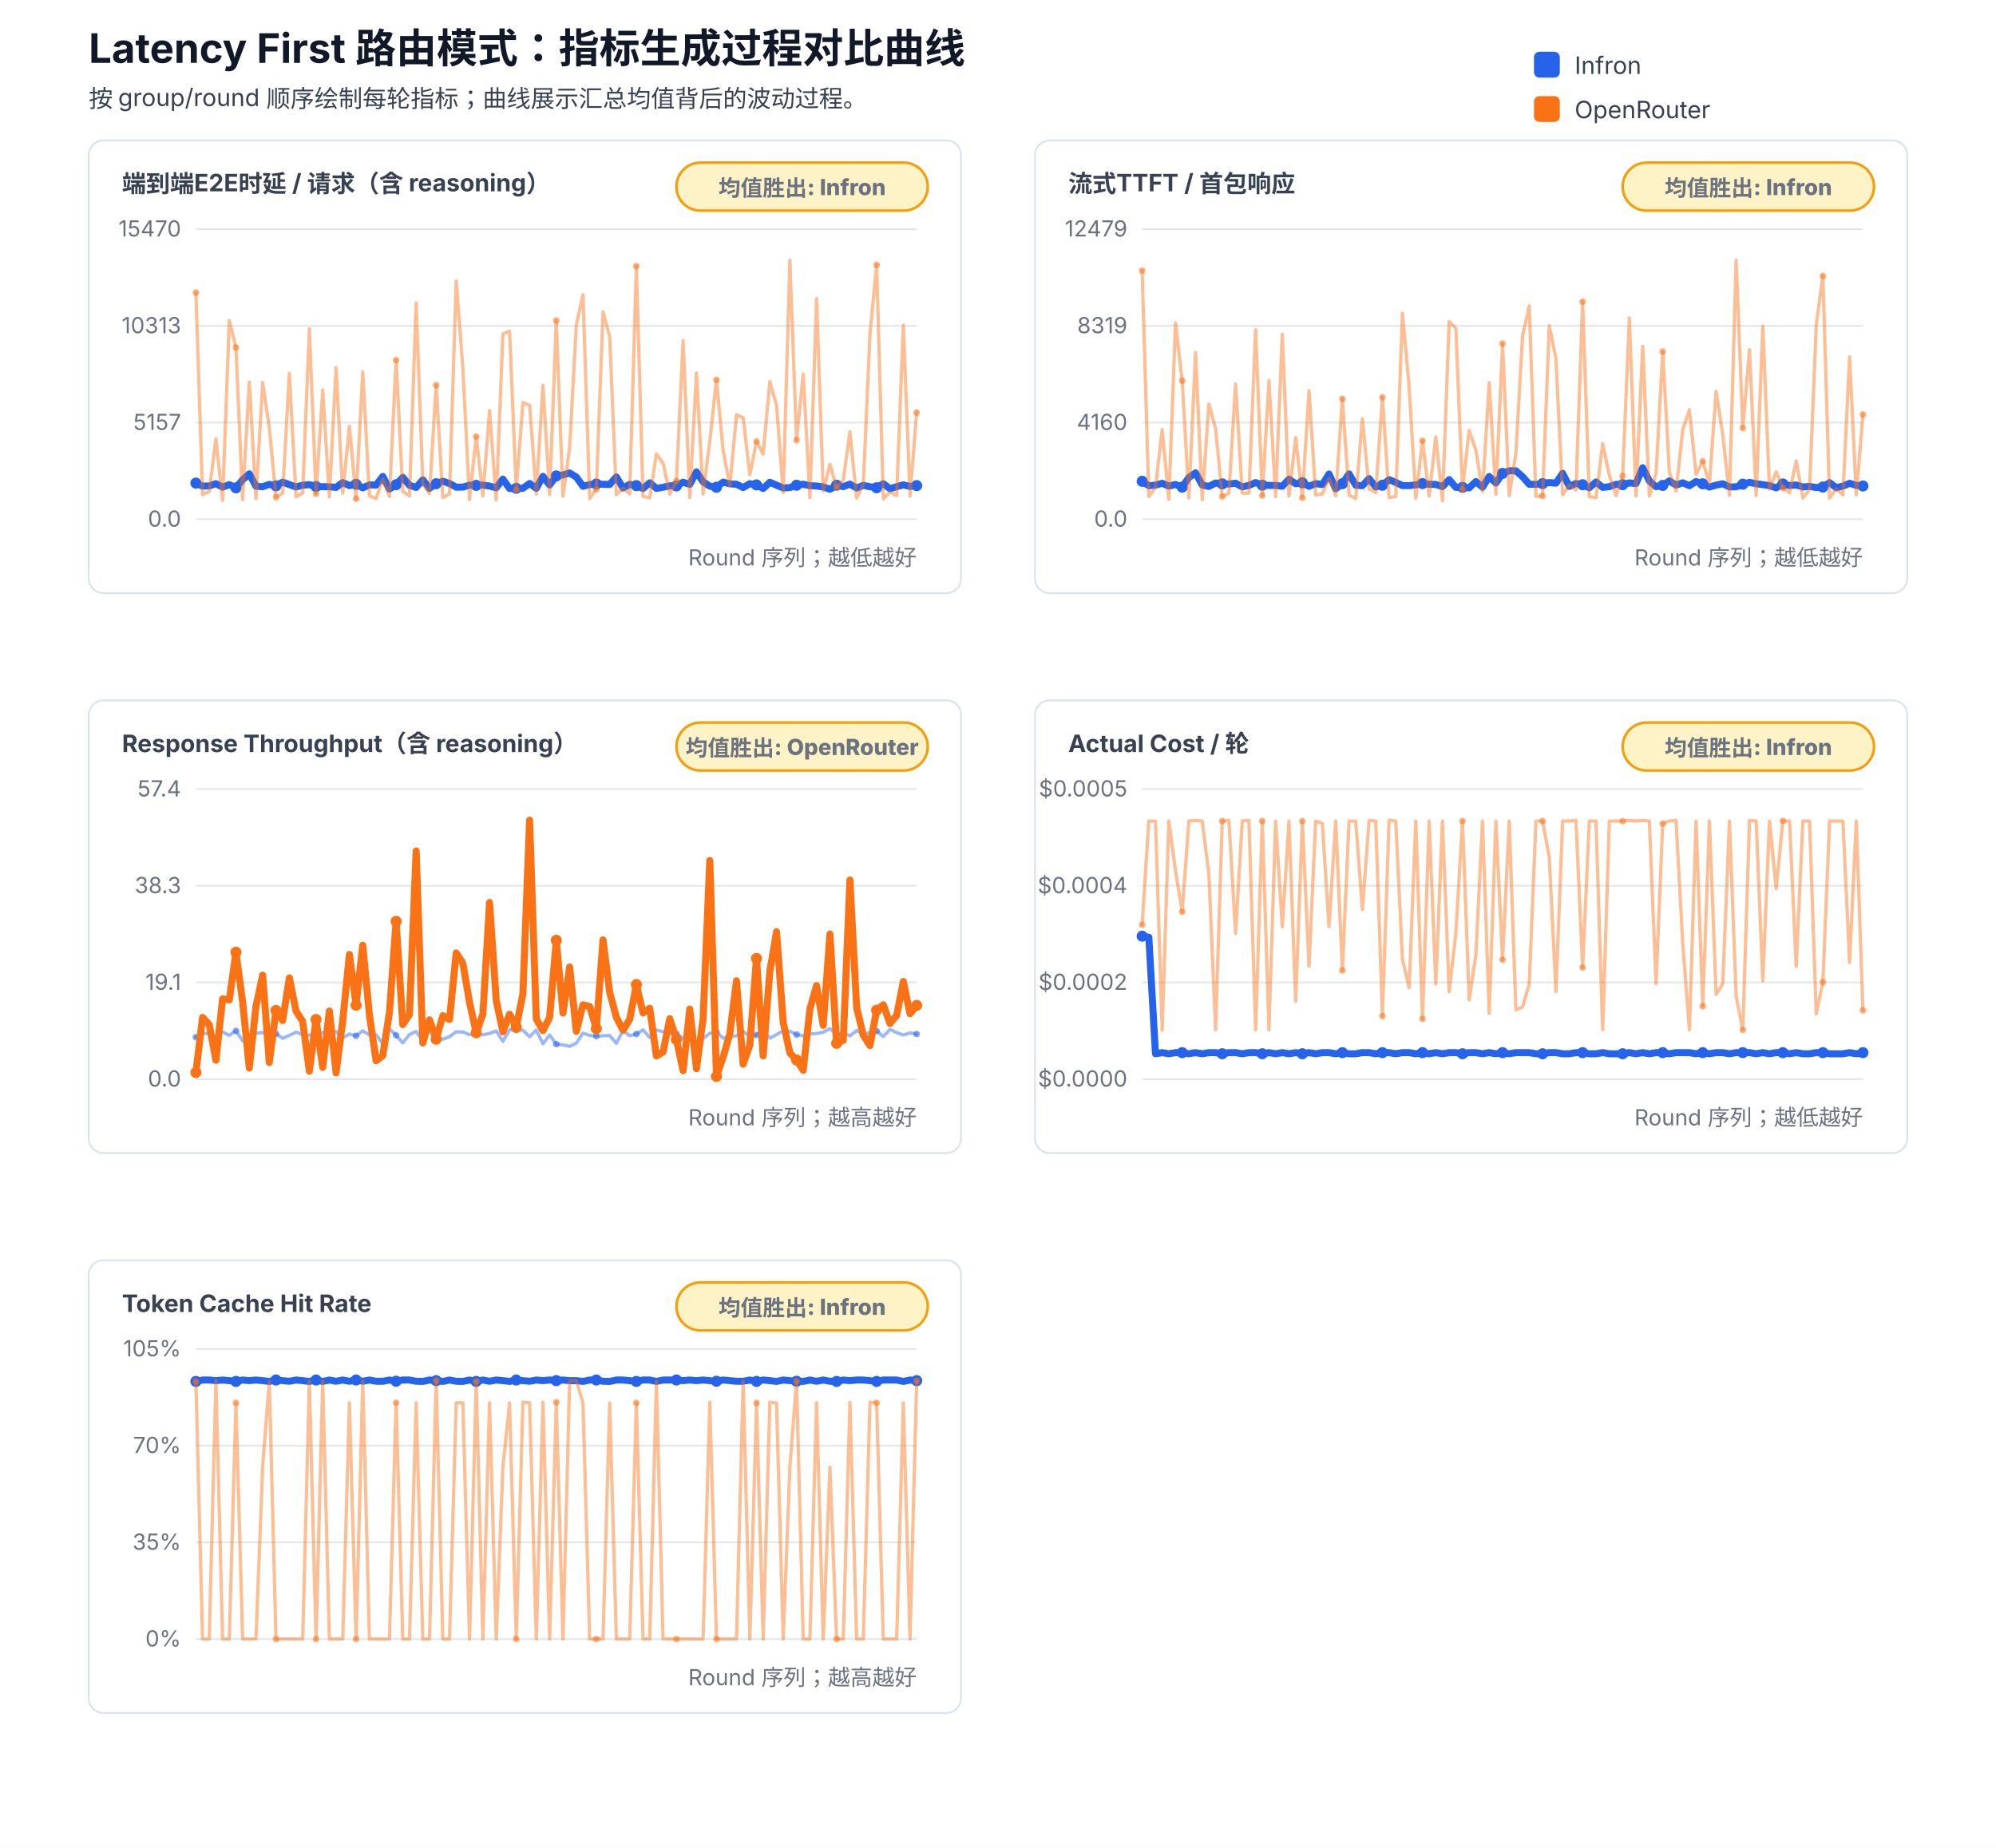
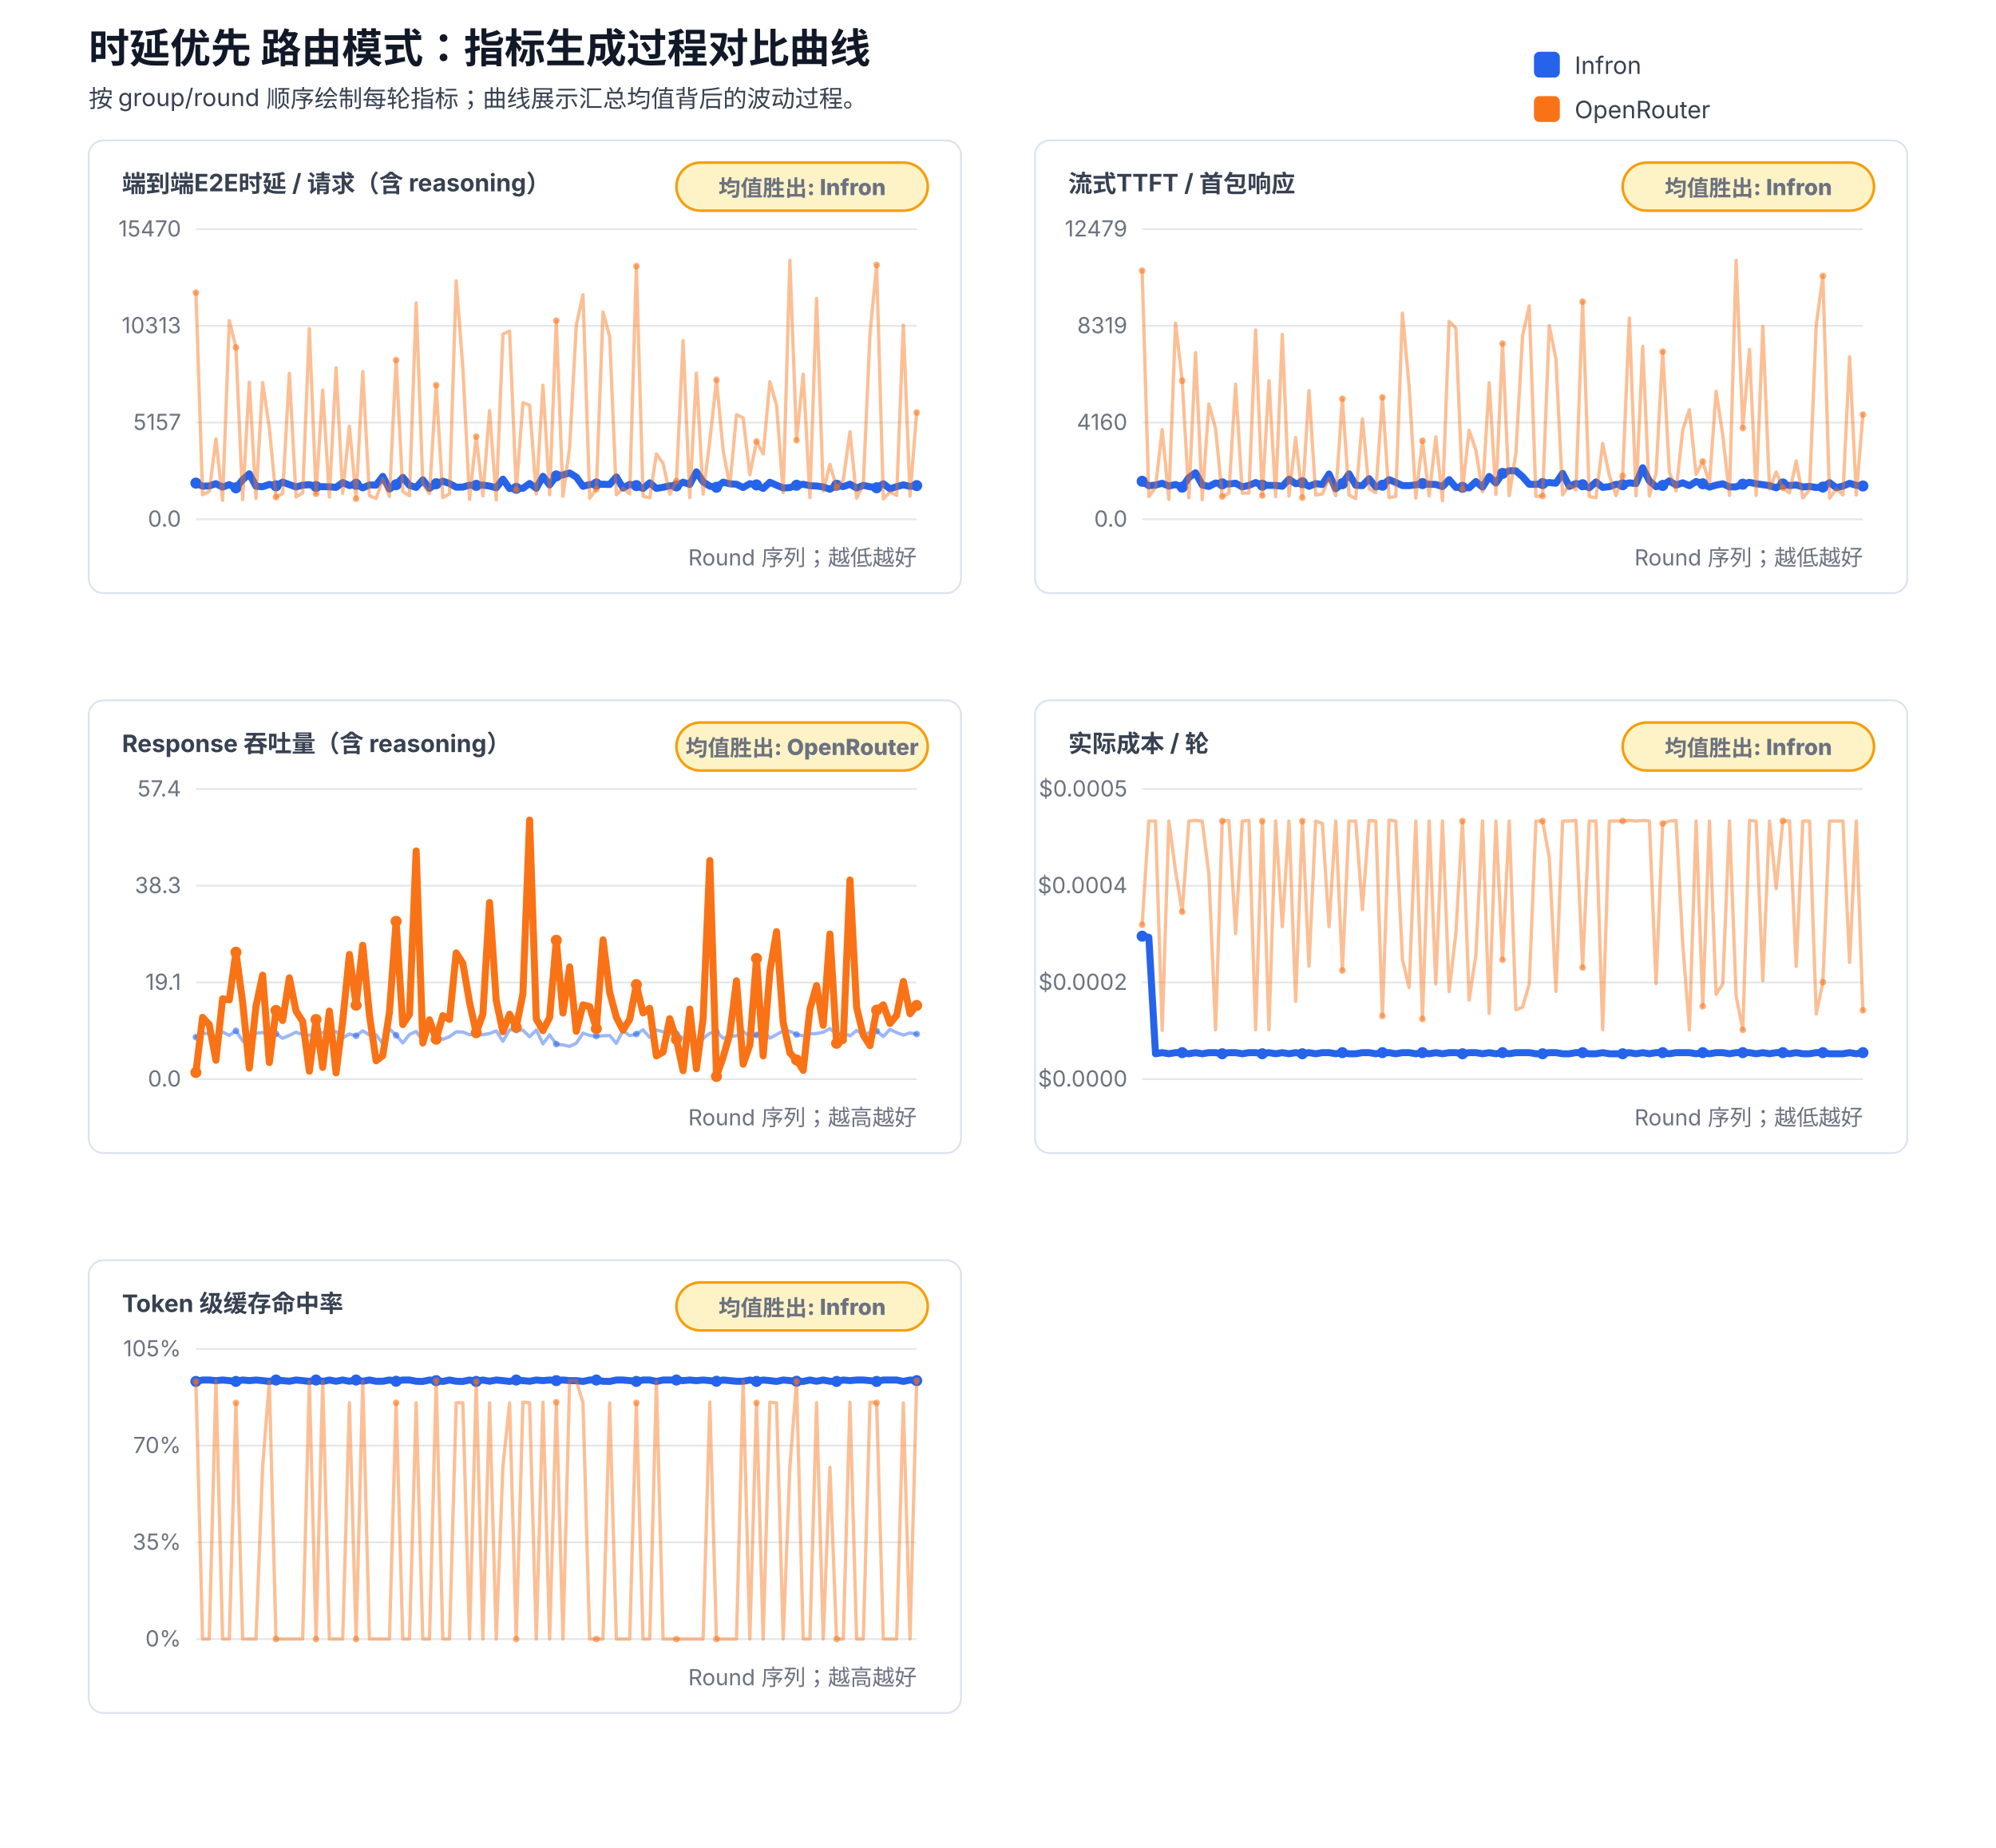
<svg xmlns="http://www.w3.org/2000/svg" width="1080" height="1000" viewBox="0 0 1080 1000">
  <style>text{font-family:-apple-system,BlinkMacSystemFont,'Segoe UI',sans-serif;fill:#111827}.title{font-size:22px;font-weight:700}.label{font-size:13px;fill:#374151}.tick{font-size:12px;fill:#6b7280}.value{font-size:12px;fill:#111827}</style>
  <rect width="100%" height="100%" fill="#ffffff" />
-   <text x="48" y="34" class="title">Latency First 路由模式：指标生成过程对比曲线</text>
+   <text x="48" y="34" class="title">时延优先 路由模式：指标生成过程对比曲线</text>
  <text x="48" y="58" class="label">按 group/round 顺序绘制每轮指标；曲线展示汇总均值背后的波动过程。</text>
  <rect x="48" y="76" width="472" height="245" rx="8" fill="#ffffff" stroke="#dbe3ef" />
  <text x="66" y="104" class="label" font-weight="700">端到端E2E时延 / 请求（含 reasoning）</text>
  <rect x="366" y="88" width="136" height="26" rx="13" fill="#fef3c7" stroke="#f59e0b" stroke-width="1.4" />
  <text x="434" y="106" class="tick" font-weight="800" text-anchor="middle" fill="#92400e">均值胜出: Infron</text>
  <line x1="106" y1="281.00" x2="496" y2="281.00" stroke="#e5e7eb" />
  <text x="98" y="285.00" class="tick" text-anchor="end">0.0</text>
  <line x1="106" y1="228.67" x2="496" y2="228.67" stroke="#e5e7eb" />
  <text x="98" y="232.67" class="tick" text-anchor="end">5157</text>
  <line x1="106" y1="176.33" x2="496" y2="176.33" stroke="#e5e7eb" />
  <text x="98" y="180.33" class="tick" text-anchor="end">10313</text>
  <line x1="106" y1="124.00" x2="496" y2="124.00" stroke="#e5e7eb" />
  <text x="98" y="128.00" class="tick" text-anchor="end">15470</text>
  <polyline points="106.00,261.44 109.61,263.10 113.22,262.97 116.83,261.75 120.44,263.60 124.06,262.27 127.67,264.00 131.28,259.64 134.89,256.41 138.50,263.14 142.11,263.40 145.72,262.13 149.33,262.92 152.94,260.92 156.56,262.24 160.17,263.52 163.78,262.57 167.39,262.29 171.00,263.30 174.61,263.37 178.22,263.43 181.83,263.75 185.44,261.14 189.06,262.79 192.67,262.07 196.28,264.02 199.89,262.41 203.50,262.53 207.11,257.82 210.72,264.67 214.33,262.30 217.94,258.33 221.56,262.63 225.17,263.78 228.78,259.68 232.39,264.28 236.00,261.78 239.61,260.41 243.22,261.68 246.83,263.65 250.44,263.60 254.06,262.53 257.67,262.66 261.28,262.52 264.89,263.03 268.50,263.98 272.11,259.30 275.72,264.37 279.33,264.27 282.94,264.25 286.56,261.64 290.17,264.27 293.78,257.77 297.39,262.44 301.00,257.55 304.61,257.02 308.22,255.96 311.83,258.17 315.44,263.17 319.06,262.23 322.67,261.93 326.28,262.08 329.89,262.18 333.50,258.09 337.11,264.08 340.72,262.11 344.33,262.80 347.94,264.35 351.56,261.28 355.17,264.30 358.78,263.69 362.39,262.92 366.00,262.96 369.61,260.95 373.22,262.14 376.83,255.36 380.44,260.76 384.06,263.10 387.67,263.68 391.28,260.93 394.89,261.84 398.50,262.05 402.11,263.84 405.72,261.74 409.33,262.42 412.94,264.35 416.56,260.98 420.17,262.58 423.78,264.05 427.39,263.86 431.00,262.59 434.61,262.07 438.22,262.84 441.83,263.01 445.44,263.51 449.06,264.77 452.67,262.59 456.28,263.35 459.89,262.02 463.50,264.10 467.11,262.66 470.72,263.41 474.33,263.96 477.94,261.77 481.56,264.52 485.17,263.37 488.78,262.39 492.39,263.23 496.00,262.80" fill="none" stroke="#2563eb" stroke-width="3.8" stroke-opacity="1" stroke-linejoin="round" stroke-linecap="round" />
  <circle cx="106.00" cy="261.44" r="3.0" fill="#2563eb" fill-opacity="1" />
  <circle cx="127.67" cy="264.00" r="3.0" fill="#2563eb" fill-opacity="1" />
  <circle cx="149.33" cy="262.92" r="3.0" fill="#2563eb" fill-opacity="1" />
  <circle cx="171.00" cy="263.30" r="3.0" fill="#2563eb" fill-opacity="1" />
  <circle cx="192.67" cy="262.07" r="3.0" fill="#2563eb" fill-opacity="1" />
  <circle cx="214.33" cy="262.30" r="3.0" fill="#2563eb" fill-opacity="1" />
  <circle cx="236.00" cy="261.78" r="3.0" fill="#2563eb" fill-opacity="1" />
  <circle cx="257.67" cy="262.66" r="3.0" fill="#2563eb" fill-opacity="1" />
  <circle cx="279.33" cy="264.27" r="3.0" fill="#2563eb" fill-opacity="1" />
  <circle cx="301.00" cy="257.55" r="3.0" fill="#2563eb" fill-opacity="1" />
  <circle cx="322.67" cy="261.93" r="3.0" fill="#2563eb" fill-opacity="1" />
  <circle cx="344.33" cy="262.80" r="3.0" fill="#2563eb" fill-opacity="1" />
  <circle cx="366.00" cy="262.96" r="3.0" fill="#2563eb" fill-opacity="1" />
  <circle cx="387.67" cy="263.68" r="3.0" fill="#2563eb" fill-opacity="1" />
  <circle cx="409.33" cy="262.42" r="3.0" fill="#2563eb" fill-opacity="1" />
  <circle cx="431.00" cy="262.59" r="3.0" fill="#2563eb" fill-opacity="1" />
  <circle cx="452.67" cy="262.59" r="3.0" fill="#2563eb" fill-opacity="1" />
  <circle cx="474.33" cy="263.96" r="3.0" fill="#2563eb" fill-opacity="1" />
  <circle cx="496.00" cy="262.80" r="3.0" fill="#2563eb" fill-opacity="1" />
  <polyline points="106.00,158.32 109.61,267.71 113.22,265.96 116.83,237.51 120.44,270.78 124.06,173.51 127.67,188.07 131.28,270.37 134.89,206.78 138.50,269.74 142.11,207.01 145.72,231.58 149.33,269.05 152.94,266.99 156.56,202.02 160.17,268.95 163.78,266.78 167.39,177.88 171.00,267.23 174.61,211.10 178.22,268.95 181.83,199.01 185.44,266.93 189.06,230.62 192.67,269.90 196.28,201.13 199.89,268.24 203.50,269.83 207.11,259.20 210.72,268.70 214.33,194.86 217.94,265.96 221.56,268.33 225.17,163.90 228.78,261.83 232.39,267.17 236.00,208.44 239.61,269.28 243.22,267.26 246.83,152.00 250.44,199.09 254.06,270.32 257.67,236.25 261.28,268.34 264.89,222.20 268.50,270.55 272.11,180.82 275.72,179.14 279.33,265.19 282.94,217.91 286.56,219.31 290.17,267.37 293.78,208.49 297.39,267.69 301.00,173.51 304.61,268.58 308.22,242.17 311.83,175.88 315.44,159.47 319.06,269.70 322.67,264.74 326.28,168.87 329.89,182.03 333.50,267.73 337.11,264.24 340.72,267.27 344.33,144.02 347.94,268.60 351.56,269.42 355.17,245.61 358.78,250.72 362.39,267.42 366.00,260.31 369.61,184.32 373.22,269.29 376.83,201.92 380.44,267.40 384.06,238.66 387.67,205.58 391.28,243.72 394.89,262.91 398.50,224.42 402.11,226.12 405.72,256.91 409.33,238.93 412.94,245.68 416.56,206.55 420.17,219.27 423.78,266.55 427.39,140.82 431.00,238.23 434.61,202.43 438.22,269.29 441.83,161.54 445.44,265.74 449.06,251.31 452.67,263.82 456.28,259.84 459.89,233.61 463.50,269.57 467.11,262.33 470.72,180.78 474.33,143.37 477.94,269.96 481.56,266.25 485.17,268.13 488.78,175.99 492.39,268.45 496.00,223.23" fill="none" stroke="#f97316" stroke-width="1.8" stroke-opacity="0.45" stroke-linejoin="round" stroke-linecap="round" />
  <circle cx="106.00" cy="158.32" r="1.8" fill="#f97316" fill-opacity="0.55" />
  <circle cx="127.67" cy="188.07" r="1.8" fill="#f97316" fill-opacity="0.55" />
  <circle cx="149.33" cy="269.05" r="1.8" fill="#f97316" fill-opacity="0.55" />
  <circle cx="171.00" cy="267.23" r="1.8" fill="#f97316" fill-opacity="0.55" />
  <circle cx="192.67" cy="269.90" r="1.8" fill="#f97316" fill-opacity="0.55" />
  <circle cx="214.33" cy="194.86" r="1.8" fill="#f97316" fill-opacity="0.55" />
  <circle cx="236.00" cy="208.44" r="1.8" fill="#f97316" fill-opacity="0.55" />
  <circle cx="257.67" cy="236.25" r="1.8" fill="#f97316" fill-opacity="0.55" />
  <circle cx="279.33" cy="265.19" r="1.8" fill="#f97316" fill-opacity="0.55" />
  <circle cx="301.00" cy="173.51" r="1.8" fill="#f97316" fill-opacity="0.55" />
  <circle cx="322.67" cy="264.74" r="1.8" fill="#f97316" fill-opacity="0.55" />
  <circle cx="344.33" cy="144.02" r="1.8" fill="#f97316" fill-opacity="0.55" />
  <circle cx="366.00" cy="260.31" r="1.8" fill="#f97316" fill-opacity="0.55" />
  <circle cx="387.67" cy="205.58" r="1.8" fill="#f97316" fill-opacity="0.55" />
  <circle cx="409.33" cy="238.93" r="1.8" fill="#f97316" fill-opacity="0.55" />
  <circle cx="431.00" cy="238.23" r="1.8" fill="#f97316" fill-opacity="0.55" />
  <circle cx="452.67" cy="263.82" r="1.8" fill="#f97316" fill-opacity="0.55" />
  <circle cx="474.33" cy="143.37" r="1.8" fill="#f97316" fill-opacity="0.55" />
  <circle cx="496.00" cy="223.23" r="1.8" fill="#f97316" fill-opacity="0.55" />
  <text x="496" y="306" class="tick" text-anchor="end">Round 序列；越低越好</text>
  <rect x="560" y="76" width="472" height="245" rx="8" fill="#ffffff" stroke="#dbe3ef" />
  <text x="578" y="104" class="label" font-weight="700">流式TTFT / 首包响应</text>
  <rect x="878" y="88" width="136" height="26" rx="13" fill="#fef3c7" stroke="#f59e0b" stroke-width="1.4" />
  <text x="946" y="106" class="tick" font-weight="800" text-anchor="middle" fill="#92400e">均值胜出: Infron</text>
  <line x1="618" y1="281.00" x2="1008" y2="281.00" stroke="#e5e7eb" />
  <text x="610" y="285.00" class="tick" text-anchor="end">0.0</text>
  <line x1="618" y1="228.67" x2="1008" y2="228.67" stroke="#e5e7eb" />
  <text x="610" y="232.67" class="tick" text-anchor="end">4160</text>
  <line x1="618" y1="176.33" x2="1008" y2="176.33" stroke="#e5e7eb" />
  <text x="610" y="180.33" class="tick" text-anchor="end">8319</text>
  <line x1="618" y1="124.00" x2="1008" y2="124.00" stroke="#e5e7eb" />
  <text x="610" y="128.00" class="tick" text-anchor="end">12479</text>
  <polyline points="618.00,260.46 621.61,262.86 625.22,262.53 628.83,261.54 632.44,263.04 636.06,262.21 639.67,263.61 643.28,258.41 646.89,255.87 650.50,262.46 654.11,263.25 657.72,261.39 661.33,261.86 664.94,261.92 668.56,261.51 672.17,263.50 675.78,262.68 679.39,261.15 683.00,262.56 686.61,262.67 690.22,262.71 693.83,263.15 697.44,259.32 701.06,261.78 704.67,261.24 708.28,263.18 711.89,261.71 715.50,262.21 719.11,256.51 722.72,264.52 726.33,261.74 729.94,256.45 733.56,262.60 737.17,262.84 740.78,259.02 744.39,263.53 748.00,262.58 751.61,259.58 755.22,261.07 758.83,262.78 762.44,262.82 766.06,262.37 769.67,261.70 773.28,262.09 776.89,262.16 780.50,263.34 784.11,259.56 787.72,263.75 791.33,263.72 794.94,264.03 798.56,260.59 802.17,263.65 805.78,257.85 809.39,261.41 813.00,256.19 816.61,254.77 820.22,254.78 823.83,257.98 827.44,262.07 831.06,262.13 834.67,261.71 838.28,261.14 841.89,261.49 845.50,256.17 849.11,263.22 852.72,261.65 856.33,262.32 859.94,263.98 863.56,260.84 867.17,263.75 870.78,263.36 874.39,262.11 878.00,262.32 881.61,261.32 885.22,261.69 888.83,253.13 892.44,260.29 896.06,263.38 899.67,262.69 903.28,260.23 906.89,262.52 910.50,261.27 914.11,262.85 917.72,260.57 921.33,261.83 924.94,263.59 928.56,262.53 932.17,261.82 935.78,263.51 939.39,263.45 943.00,262.03 946.61,261.04 950.22,261.79 953.83,262.29 957.44,262.82 961.06,264.00 964.67,261.92 968.28,262.77 971.89,262.45 975.50,263.53 979.11,263.23 982.72,263.83 986.33,263.58 989.94,261.20 993.56,263.92 997.17,263.06 1000.78,261.56 1004.39,262.64 1008.00,263.00" fill="none" stroke="#2563eb" stroke-width="3.8" stroke-opacity="1" stroke-linejoin="round" stroke-linecap="round" />
  <circle cx="618.00" cy="260.46" r="3.0" fill="#2563eb" fill-opacity="1" />
  <circle cx="639.67" cy="263.61" r="3.0" fill="#2563eb" fill-opacity="1" />
  <circle cx="661.33" cy="261.86" r="3.0" fill="#2563eb" fill-opacity="1" />
  <circle cx="683.00" cy="262.56" r="3.0" fill="#2563eb" fill-opacity="1" />
  <circle cx="704.67" cy="261.24" r="3.0" fill="#2563eb" fill-opacity="1" />
  <circle cx="726.33" cy="261.74" r="3.0" fill="#2563eb" fill-opacity="1" />
  <circle cx="748.00" cy="262.58" r="3.0" fill="#2563eb" fill-opacity="1" />
  <circle cx="769.67" cy="261.70" r="3.0" fill="#2563eb" fill-opacity="1" />
  <circle cx="791.33" cy="263.72" r="3.0" fill="#2563eb" fill-opacity="1" />
  <circle cx="813.00" cy="256.19" r="3.0" fill="#2563eb" fill-opacity="1" />
  <circle cx="834.67" cy="261.71" r="3.0" fill="#2563eb" fill-opacity="1" />
  <circle cx="856.33" cy="262.32" r="3.0" fill="#2563eb" fill-opacity="1" />
  <circle cx="878.00" cy="262.32" r="3.0" fill="#2563eb" fill-opacity="1" />
  <circle cx="899.67" cy="262.69" r="3.0" fill="#2563eb" fill-opacity="1" />
  <circle cx="921.33" cy="261.83" r="3.0" fill="#2563eb" fill-opacity="1" />
  <circle cx="943.00" cy="262.03" r="3.0" fill="#2563eb" fill-opacity="1" />
  <circle cx="964.67" cy="261.92" r="3.0" fill="#2563eb" fill-opacity="1" />
  <circle cx="986.33" cy="263.58" r="3.0" fill="#2563eb" fill-opacity="1" />
  <circle cx="1008.00" cy="263.00" r="3.0" fill="#2563eb" fill-opacity="1" />
  <polyline points="618.00,146.43 621.61,268.72 625.22,263.81 628.83,232.49 632.44,270.27 636.06,174.81 639.67,206.03 643.28,269.40 646.89,190.83 650.50,270.46 654.11,218.65 657.72,231.91 661.33,268.71 664.94,266.85 668.56,207.84 672.17,266.84 675.78,266.89 679.39,178.51 683.00,268.18 686.61,205.99 690.22,268.76 693.83,180.97 697.44,268.45 701.06,236.84 704.67,269.34 708.28,211.36 711.89,267.91 715.50,267.31 719.11,258.86 722.72,268.25 726.33,215.80 729.94,267.93 733.56,269.84 737.17,226.65 740.78,264.56 744.39,266.59 748.00,215.01 751.61,269.31 755.22,268.68 758.83,169.48 762.44,208.87 766.06,269.62 769.67,238.53 773.28,268.41 776.89,236.47 780.50,271.00 784.11,173.94 787.72,177.60 791.33,264.81 794.94,232.91 798.56,243.59 802.17,266.11 805.78,207.09 809.39,267.57 813.00,185.95 816.61,268.24 820.22,245.32 823.83,181.79 827.44,165.52 831.06,268.61 834.67,268.42 838.28,176.25 841.89,194.18 845.50,267.78 849.11,262.43 852.72,265.19 856.33,163.25 859.94,268.70 863.56,269.38 867.17,240.05 870.78,257.25 874.39,268.18 878.00,257.52 881.61,172.05 885.22,268.36 888.83,187.45 892.44,268.44 896.06,256.16 899.67,190.29 903.28,255.56 906.89,265.73 910.50,232.70 914.11,221.70 917.72,256.72 921.33,249.70 924.94,261.52 928.56,211.80 932.17,235.57 935.78,268.09 939.39,140.82 943.00,231.66 946.61,189.17 950.22,268.12 953.83,176.61 957.44,264.70 961.06,255.41 964.67,264.03 968.28,266.69 971.89,249.45 975.50,269.51 979.11,264.98 982.72,175.96 986.33,149.32 989.94,269.58 993.56,264.56 997.17,267.80 1000.78,193.12 1004.39,267.84 1008.00,224.31" fill="none" stroke="#f97316" stroke-width="1.8" stroke-opacity="0.45" stroke-linejoin="round" stroke-linecap="round" />
  <circle cx="618.00" cy="146.43" r="1.8" fill="#f97316" fill-opacity="0.55" />
  <circle cx="639.67" cy="206.03" r="1.8" fill="#f97316" fill-opacity="0.55" />
  <circle cx="661.33" cy="268.71" r="1.8" fill="#f97316" fill-opacity="0.55" />
  <circle cx="683.00" cy="268.18" r="1.8" fill="#f97316" fill-opacity="0.55" />
  <circle cx="704.67" cy="269.34" r="1.8" fill="#f97316" fill-opacity="0.55" />
  <circle cx="726.33" cy="215.80" r="1.8" fill="#f97316" fill-opacity="0.55" />
  <circle cx="748.00" cy="215.01" r="1.8" fill="#f97316" fill-opacity="0.55" />
  <circle cx="769.67" cy="238.53" r="1.8" fill="#f97316" fill-opacity="0.55" />
  <circle cx="791.33" cy="264.81" r="1.8" fill="#f97316" fill-opacity="0.55" />
  <circle cx="813.00" cy="185.95" r="1.8" fill="#f97316" fill-opacity="0.55" />
  <circle cx="834.67" cy="268.42" r="1.8" fill="#f97316" fill-opacity="0.55" />
  <circle cx="856.33" cy="163.25" r="1.8" fill="#f97316" fill-opacity="0.55" />
  <circle cx="878.00" cy="257.52" r="1.8" fill="#f97316" fill-opacity="0.55" />
  <circle cx="899.67" cy="190.29" r="1.8" fill="#f97316" fill-opacity="0.55" />
  <circle cx="921.33" cy="249.70" r="1.8" fill="#f97316" fill-opacity="0.55" />
  <circle cx="943.00" cy="231.66" r="1.8" fill="#f97316" fill-opacity="0.55" />
  <circle cx="964.67" cy="264.03" r="1.8" fill="#f97316" fill-opacity="0.55" />
  <circle cx="986.33" cy="149.32" r="1.8" fill="#f97316" fill-opacity="0.55" />
  <circle cx="1008.00" cy="224.31" r="1.8" fill="#f97316" fill-opacity="0.55" />
  <text x="1008" y="306" class="tick" text-anchor="end">Round 序列；越低越好</text>
  <rect x="48" y="379" width="472" height="245" rx="8" fill="#ffffff" stroke="#dbe3ef" />
-   <text x="66" y="407" class="label" font-weight="700">Response Throughput（含 reasoning）</text>
+   <text x="66" y="407" class="label" font-weight="700">Response 吞吐量（含 reasoning）</text>
  <rect x="366" y="391" width="136" height="26" rx="13" fill="#fef3c7" stroke="#f59e0b" stroke-width="1.4" />
  <text x="434" y="409" class="tick" font-weight="800" text-anchor="middle" fill="#92400e">均值胜出: OpenRouter</text>
  <line x1="106" y1="584.00" x2="496" y2="584.00" stroke="#e5e7eb" />
  <text x="98" y="588.00" class="tick" text-anchor="end">0.0</text>
  <line x1="106" y1="531.67" x2="496" y2="531.67" stroke="#e5e7eb" />
  <text x="98" y="535.67" class="tick" text-anchor="end">19.1</text>
  <line x1="106" y1="479.33" x2="496" y2="479.33" stroke="#e5e7eb" />
  <text x="98" y="483.33" class="tick" text-anchor="end">38.3</text>
  <line x1="106" y1="427.00" x2="496" y2="427.00" stroke="#e5e7eb" />
  <text x="98" y="431.00" class="tick" text-anchor="end">57.4</text>
  <polyline points="106.00,561.29 109.61,559.19 113.22,559.37 116.83,560.93 120.44,558.48 124.06,560.29 127.67,557.87 131.28,563.21 134.89,565.94 138.50,559.13 142.11,558.77 145.72,560.47 149.33,559.43 152.94,561.88 156.56,560.32 160.17,558.58 163.78,559.90 167.39,560.26 171.00,558.91 174.61,558.81 178.22,558.72 181.83,558.26 185.44,561.64 189.06,559.60 192.67,560.53 196.28,557.84 199.89,560.11 203.50,559.95 207.11,564.84 210.72,556.81 214.33,560.25 217.94,564.41 221.56,559.82 225.17,558.21 228.78,563.17 232.39,557.44 236.00,560.89 239.61,562.43 243.22,561.01 246.83,558.41 250.44,558.48 254.06,559.95 257.67,559.78 261.28,559.97 264.89,559.29 268.50,557.91 272.11,563.53 275.72,557.29 279.33,557.45 282.94,557.49 286.56,561.05 290.17,557.45 293.78,564.88 297.39,560.07 301.00,565.06 304.61,565.47 308.22,566.26 311.83,564.54 315.44,559.10 319.06,560.34 322.67,560.71 326.28,560.53 329.89,560.40 333.50,564.61 337.11,557.74 340.72,560.48 344.33,559.60 347.94,557.33 351.56,561.48 355.17,557.40 358.78,558.35 362.39,559.44 366.00,559.38 369.61,561.84 373.22,560.46 376.83,566.68 380.44,562.06 384.06,559.18 387.67,558.35 391.28,561.87 394.89,560.81 398.50,560.57 402.11,558.12 405.72,560.94 409.33,560.10 412.94,557.32 416.56,561.82 420.17,559.89 423.78,557.80 427.39,558.09 431.00,559.88 434.61,560.54 438.22,559.54 441.83,559.31 445.44,558.61 449.06,556.64 452.67,559.87 456.28,558.84 459.89,560.60 463.50,557.71 467.11,559.78 470.72,558.75 474.33,557.94 477.94,560.91 481.56,557.06 485.17,558.80 488.78,560.14 492.39,559.00 496.00,559.60" fill="none" stroke="#2563eb" stroke-width="1.8" stroke-opacity="0.45" stroke-linejoin="round" stroke-linecap="round" />
  <circle cx="106.00" cy="561.29" r="1.8" fill="#2563eb" fill-opacity="0.55" />
  <circle cx="127.67" cy="557.87" r="1.8" fill="#2563eb" fill-opacity="0.55" />
  <circle cx="149.33" cy="559.43" r="1.8" fill="#2563eb" fill-opacity="0.55" />
  <circle cx="171.00" cy="558.91" r="1.8" fill="#2563eb" fill-opacity="0.55" />
  <circle cx="192.67" cy="560.53" r="1.8" fill="#2563eb" fill-opacity="0.55" />
  <circle cx="214.33" cy="560.25" r="1.8" fill="#2563eb" fill-opacity="0.55" />
  <circle cx="236.00" cy="560.89" r="1.8" fill="#2563eb" fill-opacity="0.55" />
  <circle cx="257.67" cy="559.78" r="1.8" fill="#2563eb" fill-opacity="0.55" />
  <circle cx="279.33" cy="557.45" r="1.8" fill="#2563eb" fill-opacity="0.55" />
  <circle cx="301.00" cy="565.06" r="1.8" fill="#2563eb" fill-opacity="0.55" />
  <circle cx="322.67" cy="560.71" r="1.8" fill="#2563eb" fill-opacity="0.55" />
  <circle cx="344.33" cy="559.60" r="1.8" fill="#2563eb" fill-opacity="0.55" />
  <circle cx="366.00" cy="559.38" r="1.8" fill="#2563eb" fill-opacity="0.55" />
  <circle cx="387.67" cy="558.35" r="1.8" fill="#2563eb" fill-opacity="0.55" />
  <circle cx="409.33" cy="560.10" r="1.8" fill="#2563eb" fill-opacity="0.55" />
  <circle cx="431.00" cy="559.88" r="1.8" fill="#2563eb" fill-opacity="0.55" />
  <circle cx="452.67" cy="559.87" r="1.8" fill="#2563eb" fill-opacity="0.55" />
  <circle cx="474.33" cy="557.94" r="1.8" fill="#2563eb" fill-opacity="0.55" />
  <circle cx="496.00" cy="559.60" r="1.8" fill="#2563eb" fill-opacity="0.55" />
  <polyline points="106.00,580.38 109.61,550.58 113.22,554.46 116.83,573.79 120.44,540.54 124.06,541.13 127.67,515.30 131.28,542.23 134.89,578.02 138.50,544.56 142.11,527.72 145.72,575.01 149.33,546.83 152.94,552.29 156.56,529.17 160.17,547.15 163.78,552.76 167.39,579.69 171.00,551.73 174.61,577.65 178.22,547.15 181.83,580.61 185.44,552.43 189.06,516.51 192.67,543.98 196.28,511.53 199.89,549.20 203.50,574.06 207.11,571.27 210.72,547.88 214.33,498.60 217.94,554.48 221.56,548.95 225.17,460.49 228.78,564.45 232.39,551.89 236.00,562.38 239.61,549.66 243.22,551.68 246.83,515.68 250.44,521.31 254.06,542.42 257.67,558.88 261.28,548.91 264.89,488.40 268.50,541.51 272.11,558.37 275.72,548.85 279.33,555.91 282.94,537.80 286.56,443.82 290.17,551.42 293.78,557.77 297.39,550.63 301.00,508.85 304.61,548.25 308.22,523.24 311.83,558.12 315.44,543.80 319.06,544.70 322.67,556.68 326.28,508.62 329.89,537.02 333.50,550.53 337.11,557.50 340.72,551.65 344.33,532.83 347.94,548.18 351.56,545.64 355.17,571.45 358.78,569.33 362.39,551.29 366.00,562.53 369.61,579.41 373.22,546.07 376.83,578.38 380.44,551.34 384.06,465.67 387.67,582.53 391.28,572.09 394.89,559.45 398.50,530.77 402.11,575.91 405.72,565.56 409.33,518.68 412.94,571.43 416.56,525.64 420.17,504.19 423.78,553.27 427.39,569.84 431.00,573.62 434.61,579.23 438.22,546.06 441.83,533.34 445.44,554.89 449.06,505.46 452.67,564.61 456.28,563.01 459.89,476.22 463.50,545.16 467.11,560.21 470.72,565.86 474.33,546.69 477.94,543.76 481.56,553.89 485.17,549.50 488.78,531.13 492.39,548.62 496.00,544.12" fill="none" stroke="#f97316" stroke-width="3.8" stroke-opacity="1" stroke-linejoin="round" stroke-linecap="round" />
  <circle cx="106.00" cy="580.38" r="3.0" fill="#f97316" fill-opacity="1" />
  <circle cx="127.67" cy="515.30" r="3.0" fill="#f97316" fill-opacity="1" />
  <circle cx="149.33" cy="546.83" r="3.0" fill="#f97316" fill-opacity="1" />
  <circle cx="171.00" cy="551.73" r="3.0" fill="#f97316" fill-opacity="1" />
  <circle cx="192.67" cy="543.98" r="3.0" fill="#f97316" fill-opacity="1" />
  <circle cx="214.33" cy="498.60" r="3.0" fill="#f97316" fill-opacity="1" />
  <circle cx="236.00" cy="562.38" r="3.0" fill="#f97316" fill-opacity="1" />
  <circle cx="257.67" cy="558.88" r="3.0" fill="#f97316" fill-opacity="1" />
  <circle cx="279.33" cy="555.91" r="3.0" fill="#f97316" fill-opacity="1" />
  <circle cx="301.00" cy="508.85" r="3.0" fill="#f97316" fill-opacity="1" />
  <circle cx="322.67" cy="556.68" r="3.0" fill="#f97316" fill-opacity="1" />
  <circle cx="344.33" cy="532.83" r="3.0" fill="#f97316" fill-opacity="1" />
  <circle cx="366.00" cy="562.53" r="3.0" fill="#f97316" fill-opacity="1" />
  <circle cx="387.67" cy="582.53" r="3.0" fill="#f97316" fill-opacity="1" />
  <circle cx="409.33" cy="518.68" r="3.0" fill="#f97316" fill-opacity="1" />
  <circle cx="431.00" cy="573.62" r="3.0" fill="#f97316" fill-opacity="1" />
  <circle cx="452.67" cy="564.61" r="3.0" fill="#f97316" fill-opacity="1" />
  <circle cx="474.33" cy="546.69" r="3.0" fill="#f97316" fill-opacity="1" />
  <circle cx="496.00" cy="544.12" r="3.0" fill="#f97316" fill-opacity="1" />
  <text x="496" y="609" class="tick" text-anchor="end">Round 序列；越高越好</text>
  <rect x="560" y="379" width="472" height="245" rx="8" fill="#ffffff" stroke="#dbe3ef" />
-   <text x="578" y="407" class="label" font-weight="700">Actual Cost / 轮</text>
+   <text x="578" y="407" class="label" font-weight="700">实际成本 / 轮</text>
  <rect x="878" y="391" width="136" height="26" rx="13" fill="#fef3c7" stroke="#f59e0b" stroke-width="1.4" />
  <text x="946" y="409" class="tick" font-weight="800" text-anchor="middle" fill="#92400e">均值胜出: Infron</text>
  <line x1="618" y1="584.00" x2="1008" y2="584.00" stroke="#e5e7eb" />
  <text x="610" y="588.00" class="tick" text-anchor="end">$0.0000</text>
  <line x1="618" y1="531.67" x2="1008" y2="531.67" stroke="#e5e7eb" />
  <text x="610" y="535.67" class="tick" text-anchor="end">$0.0002</text>
  <line x1="618" y1="479.33" x2="1008" y2="479.33" stroke="#e5e7eb" />
  <text x="610" y="483.33" class="tick" text-anchor="end">$0.0004</text>
  <line x1="618" y1="427.00" x2="1008" y2="427.00" stroke="#e5e7eb" />
  <text x="610" y="431.00" class="tick" text-anchor="end">$0.0005</text>
  <polyline points="618.00,506.63 621.61,507.23 625.22,570.26 628.83,569.66 632.44,570.26 636.06,569.66 639.67,569.66 643.28,570.26 646.89,569.66 650.50,570.26 654.11,569.66 657.72,569.66 661.33,570.26 664.94,569.66 668.56,569.66 672.17,570.26 675.78,569.66 679.39,569.66 683.00,570.26 686.61,569.66 690.22,570.26 693.83,569.66 697.44,570.26 701.06,569.66 704.67,570.26 708.28,569.66 711.89,570.26 715.50,569.66 719.11,569.66 722.72,570.26 726.33,569.66 729.94,570.26 733.56,570.26 737.17,569.66 740.78,569.66 744.39,570.26 748.00,569.66 751.61,569.66 755.22,570.26 758.83,569.66 762.44,569.66 766.06,570.26 769.67,569.66 773.28,570.26 776.89,569.66 780.50,570.26 784.11,569.66 787.72,569.66 791.33,570.26 794.94,569.66 798.56,569.66 802.17,570.26 805.78,569.66 809.39,570.26 813.00,569.66 816.61,570.26 820.22,569.66 823.83,569.66 827.44,569.66 831.06,570.26 834.67,570.26 838.28,569.66 841.89,569.66 845.50,570.26 849.11,570.26 852.72,569.66 856.33,569.66 859.94,570.26 863.56,570.26 867.17,569.66 870.78,570.26 874.39,570.26 878.00,570.26 881.61,569.66 885.22,570.26 888.83,569.66 892.44,570.26 896.06,569.66 899.67,569.66 903.28,570.26 906.89,569.66 910.50,569.66 914.11,569.66 917.72,570.26 921.33,569.66 924.94,570.26 928.56,569.66 932.17,569.66 935.78,570.26 939.39,569.66 943.00,569.66 946.61,569.66 950.22,570.26 953.83,569.66 957.44,570.26 961.06,569.66 964.67,569.66 968.28,570.26 971.89,569.66 975.50,570.26 979.11,570.26 982.72,569.66 986.33,569.66 989.94,570.26 993.56,570.26 997.17,570.26 1000.78,569.66 1004.39,570.26 1008.00,569.66" fill="none" stroke="#2563eb" stroke-width="3.8" stroke-opacity="1" stroke-linejoin="round" stroke-linecap="round" />
  <circle cx="618.00" cy="506.63" r="3.0" fill="#2563eb" fill-opacity="1" />
  <circle cx="639.67" cy="569.66" r="3.0" fill="#2563eb" fill-opacity="1" />
  <circle cx="661.33" cy="570.26" r="3.0" fill="#2563eb" fill-opacity="1" />
  <circle cx="683.00" cy="570.26" r="3.0" fill="#2563eb" fill-opacity="1" />
  <circle cx="704.67" cy="570.26" r="3.0" fill="#2563eb" fill-opacity="1" />
  <circle cx="726.33" cy="569.66" r="3.0" fill="#2563eb" fill-opacity="1" />
  <circle cx="748.00" cy="569.66" r="3.0" fill="#2563eb" fill-opacity="1" />
  <circle cx="769.67" cy="569.66" r="3.0" fill="#2563eb" fill-opacity="1" />
  <circle cx="791.33" cy="570.26" r="3.0" fill="#2563eb" fill-opacity="1" />
  <circle cx="813.00" cy="569.66" r="3.0" fill="#2563eb" fill-opacity="1" />
  <circle cx="834.67" cy="570.26" r="3.0" fill="#2563eb" fill-opacity="1" />
  <circle cx="856.33" cy="569.66" r="3.0" fill="#2563eb" fill-opacity="1" />
  <circle cx="878.00" cy="570.26" r="3.0" fill="#2563eb" fill-opacity="1" />
  <circle cx="899.67" cy="569.66" r="3.0" fill="#2563eb" fill-opacity="1" />
  <circle cx="921.33" cy="569.66" r="3.0" fill="#2563eb" fill-opacity="1" />
  <circle cx="943.00" cy="569.66" r="3.0" fill="#2563eb" fill-opacity="1" />
  <circle cx="964.67" cy="569.66" r="3.0" fill="#2563eb" fill-opacity="1" />
  <circle cx="986.33" cy="569.66" r="3.0" fill="#2563eb" fill-opacity="1" />
  <circle cx="1008.00" cy="569.66" r="3.0" fill="#2563eb" fill-opacity="1" />
  <polyline points="618.00,500.42 621.61,444.32 625.22,444.32 628.83,557.57 632.44,444.32 636.06,471.28 639.67,493.45 643.28,444.32 646.89,443.99 650.50,444.32 654.11,473.16 657.72,557.28 661.33,444.32 664.94,443.99 668.56,505.15 672.17,444.32 675.78,443.99 679.39,557.28 683.00,444.32 686.61,557.28 690.22,444.32 693.83,501.50 697.44,444.32 701.06,541.88 704.67,444.32 708.28,522.86 711.89,444.32 715.50,445.66 719.11,501.50 722.72,444.32 726.33,525.19 729.94,444.32 733.56,444.32 737.17,492.24 740.78,443.99 744.39,444.32 748.00,549.84 751.61,443.82 755.22,444.32 758.83,519.05 762.44,534.50 766.06,444.32 769.67,551.42 773.28,444.32 776.89,532.51 780.50,444.32 784.11,536.68 787.72,505.27 791.33,444.32 794.94,541.18 798.56,516.77 802.17,444.32 805.78,548.44 809.39,444.32 813.00,519.40 816.61,444.32 820.22,546.51 823.83,544.98 827.44,532.58 831.06,444.32 834.67,444.32 838.28,464.03 841.89,536.55 845.50,444.32 849.11,444.32 852.72,443.99 856.33,523.62 859.94,444.32 863.56,444.32 867.17,557.28 870.78,444.32 874.39,444.32 878.00,444.32 881.61,443.99 885.22,444.32 888.83,443.99 892.44,444.32 896.06,532.34 899.67,445.66 903.28,444.32 906.89,443.99 910.50,510.71 914.11,557.33 917.72,444.32 921.33,544.57 924.94,444.32 928.56,538.13 932.17,532.40 935.78,444.32 939.39,539.14 943.00,557.33 946.61,443.99 950.22,444.32 953.83,530.70 957.44,444.32 961.06,480.90 964.67,444.24 968.28,444.32 971.89,522.98 975.50,444.32 979.11,444.32 982.72,548.79 986.33,531.52 989.94,444.32 993.56,444.32 997.17,444.32 1000.78,520.82 1004.39,444.32 1008.00,546.74" fill="none" stroke="#f97316" stroke-width="1.8" stroke-opacity="0.45" stroke-linejoin="round" stroke-linecap="round" />
  <circle cx="618.00" cy="500.42" r="1.8" fill="#f97316" fill-opacity="0.55" />
  <circle cx="639.67" cy="493.45" r="1.8" fill="#f97316" fill-opacity="0.55" />
  <circle cx="661.33" cy="444.32" r="1.8" fill="#f97316" fill-opacity="0.55" />
  <circle cx="683.00" cy="444.32" r="1.8" fill="#f97316" fill-opacity="0.55" />
  <circle cx="704.67" cy="444.32" r="1.8" fill="#f97316" fill-opacity="0.55" />
  <circle cx="726.33" cy="525.19" r="1.8" fill="#f97316" fill-opacity="0.55" />
  <circle cx="748.00" cy="549.84" r="1.8" fill="#f97316" fill-opacity="0.55" />
  <circle cx="769.67" cy="551.42" r="1.8" fill="#f97316" fill-opacity="0.55" />
  <circle cx="791.33" cy="444.32" r="1.8" fill="#f97316" fill-opacity="0.55" />
  <circle cx="813.00" cy="519.40" r="1.8" fill="#f97316" fill-opacity="0.55" />
  <circle cx="834.67" cy="444.32" r="1.8" fill="#f97316" fill-opacity="0.55" />
  <circle cx="856.33" cy="523.62" r="1.8" fill="#f97316" fill-opacity="0.55" />
  <circle cx="878.00" cy="444.32" r="1.8" fill="#f97316" fill-opacity="0.55" />
  <circle cx="899.67" cy="445.66" r="1.8" fill="#f97316" fill-opacity="0.55" />
  <circle cx="921.33" cy="544.57" r="1.8" fill="#f97316" fill-opacity="0.55" />
  <circle cx="943.00" cy="557.33" r="1.8" fill="#f97316" fill-opacity="0.55" />
  <circle cx="964.67" cy="444.24" r="1.8" fill="#f97316" fill-opacity="0.55" />
  <circle cx="986.33" cy="531.52" r="1.8" fill="#f97316" fill-opacity="0.55" />
  <circle cx="1008.00" cy="546.74" r="1.8" fill="#f97316" fill-opacity="0.55" />
  <text x="1008" y="609" class="tick" text-anchor="end">Round 序列；越低越好</text>
  <rect x="48" y="682" width="472" height="245" rx="8" fill="#ffffff" stroke="#dbe3ef" />
-   <text x="66" y="710" class="label" font-weight="700">Token Cache Hit Rate</text>
+   <text x="66" y="710" class="label" font-weight="700">Token 级缓存命中率</text>
  <rect x="366" y="694" width="136" height="26" rx="13" fill="#fef3c7" stroke="#f59e0b" stroke-width="1.4" />
  <text x="434" y="712" class="tick" font-weight="800" text-anchor="middle" fill="#92400e">均值胜出: Infron</text>
  <line x1="106" y1="887.00" x2="496" y2="887.00" stroke="#e5e7eb" />
  <text x="98" y="891.00" class="tick" text-anchor="end">0%</text>
  <line x1="106" y1="834.67" x2="496" y2="834.67" stroke="#e5e7eb" />
  <text x="98" y="838.67" class="tick" text-anchor="end">35%</text>
  <line x1="106" y1="782.33" x2="496" y2="782.33" stroke="#e5e7eb" />
  <text x="98" y="786.33" class="tick" text-anchor="end">70%</text>
  <line x1="106" y1="730.00" x2="496" y2="730.00" stroke="#e5e7eb" />
  <text x="98" y="734.00" class="tick" text-anchor="end">105%</text>
  <polyline points="106.00,747.59 109.61,746.82 113.22,746.82 116.83,747.16 120.44,746.82 124.06,747.16 127.67,747.59 131.28,746.82 134.89,747.16 138.50,746.82 142.11,747.16 145.72,747.59 149.33,746.82 152.94,747.16 156.56,747.50 160.17,746.82 163.78,747.16 167.39,747.59 171.00,746.82 174.61,747.59 178.22,746.82 181.83,747.50 185.44,746.82 189.06,747.50 192.67,746.82 196.28,747.50 199.89,746.82 203.50,747.50 207.11,747.50 210.72,746.82 214.33,747.50 217.94,746.82 221.56,746.82 225.17,747.50 228.78,747.59 232.39,746.82 236.00,747.16 239.61,747.59 243.22,746.82 246.83,747.50 250.44,747.59 254.06,746.82 257.67,747.59 261.28,746.82 264.89,747.50 268.50,746.82 272.11,747.16 275.72,747.59 279.33,746.82 282.94,747.16 286.56,747.50 290.17,746.82 293.78,747.16 297.39,746.82 301.00,747.16 304.61,746.82 308.22,747.16 311.83,747.16 315.44,747.59 319.06,746.82 322.67,746.82 326.28,747.50 329.89,747.59 333.50,746.82 337.11,746.82 340.72,747.16 344.33,747.59 347.94,746.82 351.56,746.82 355.17,747.59 358.78,746.82 362.39,746.82 366.00,746.82 369.61,747.16 373.22,746.82 376.83,747.16 380.44,746.82 384.06,747.16 387.67,747.50 391.28,746.82 394.89,747.16 398.50,747.50 402.11,747.50 405.72,746.82 409.33,747.59 412.94,746.82 416.56,747.16 420.17,747.59 423.78,746.82 427.39,747.16 431.00,747.50 434.61,747.59 438.22,746.82 441.83,747.50 445.44,746.82 449.06,747.50 452.67,747.59 456.28,746.82 459.89,747.16 463.50,746.82 467.11,746.82 470.72,747.16 474.33,747.59 477.94,746.82 481.56,746.82 485.17,746.82 488.78,747.59 492.39,746.82 496.00,747.16" fill="none" stroke="#2563eb" stroke-width="3.8" stroke-opacity="1" stroke-linejoin="round" stroke-linecap="round" />
  <circle cx="106.00" cy="747.59" r="3.0" fill="#2563eb" fill-opacity="1" />
  <circle cx="127.67" cy="747.59" r="3.0" fill="#2563eb" fill-opacity="1" />
  <circle cx="149.33" cy="746.82" r="3.0" fill="#2563eb" fill-opacity="1" />
  <circle cx="171.00" cy="746.82" r="3.0" fill="#2563eb" fill-opacity="1" />
  <circle cx="192.67" cy="746.82" r="3.0" fill="#2563eb" fill-opacity="1" />
  <circle cx="214.33" cy="747.50" r="3.0" fill="#2563eb" fill-opacity="1" />
  <circle cx="236.00" cy="747.16" r="3.0" fill="#2563eb" fill-opacity="1" />
  <circle cx="257.67" cy="747.59" r="3.0" fill="#2563eb" fill-opacity="1" />
  <circle cx="279.33" cy="746.82" r="3.0" fill="#2563eb" fill-opacity="1" />
  <circle cx="301.00" cy="747.16" r="3.0" fill="#2563eb" fill-opacity="1" />
  <circle cx="322.67" cy="746.82" r="3.0" fill="#2563eb" fill-opacity="1" />
  <circle cx="344.33" cy="747.59" r="3.0" fill="#2563eb" fill-opacity="1" />
  <circle cx="366.00" cy="746.82" r="3.0" fill="#2563eb" fill-opacity="1" />
  <circle cx="387.67" cy="747.50" r="3.0" fill="#2563eb" fill-opacity="1" />
  <circle cx="409.33" cy="747.59" r="3.0" fill="#2563eb" fill-opacity="1" />
  <circle cx="431.00" cy="747.50" r="3.0" fill="#2563eb" fill-opacity="1" />
  <circle cx="452.67" cy="747.59" r="3.0" fill="#2563eb" fill-opacity="1" />
  <circle cx="474.33" cy="747.59" r="3.0" fill="#2563eb" fill-opacity="1" />
  <circle cx="496.00" cy="747.16" r="3.0" fill="#2563eb" fill-opacity="1" />
  <polyline points="106.00,747.59 109.61,887.00 113.22,887.00 116.83,747.16 120.44,887.00 124.06,887.00 127.67,759.21 131.28,887.00 134.89,887.00 138.50,887.00 142.11,793.78 145.72,747.59 149.33,887.00 152.94,887.00 156.56,887.00 160.17,887.00 163.78,887.00 167.39,747.59 171.00,887.00 174.61,747.59 178.22,887.00 181.83,887.00 185.44,887.00 189.06,759.13 192.67,887.00 196.28,747.50 199.89,887.00 203.50,887.00 207.11,887.00 210.72,887.00 214.33,759.13 217.94,887.00 221.56,887.00 225.17,759.13 228.78,887.00 232.39,887.00 236.00,747.16 239.61,887.00 243.22,887.00 246.83,759.13 250.44,759.21 254.06,887.00 257.67,747.59 261.28,887.00 264.89,759.13 268.50,887.00 272.11,793.78 275.72,759.21 279.33,887.00 282.94,758.82 286.56,759.13 290.17,887.00 293.78,758.82 297.39,887.00 301.00,758.82 304.61,887.00 308.22,747.16 311.83,747.16 315.44,759.21 319.06,887.00 322.67,887.00 326.28,887.00 329.89,759.21 333.50,887.00 337.11,887.00 340.72,887.00 344.33,759.21 347.94,887.00 351.56,887.00 355.17,747.59 358.78,887.00 362.39,887.00 366.00,887.00 369.61,887.00 373.22,887.00 376.83,887.00 380.44,887.00 384.06,758.82 387.67,887.00 391.28,887.00 394.89,887.00 398.50,887.00 402.11,747.50 405.72,887.00 409.33,759.21 412.94,887.00 416.56,758.82 420.17,759.21 423.78,887.00 427.39,793.78 431.00,747.50 434.61,887.00 438.22,887.00 441.83,759.13 445.44,887.00 449.06,794.00 452.67,887.00 456.28,887.00 459.89,758.82 463.50,887.00 467.11,887.00 470.72,758.82 474.33,759.21 477.94,887.00 481.56,887.00 485.17,887.00 488.78,759.21 492.39,887.00 496.00,747.16" fill="none" stroke="#f97316" stroke-width="1.8" stroke-opacity="0.45" stroke-linejoin="round" stroke-linecap="round" />
  <circle cx="106.00" cy="747.59" r="1.8" fill="#f97316" fill-opacity="0.55" />
  <circle cx="127.67" cy="759.21" r="1.8" fill="#f97316" fill-opacity="0.55" />
  <circle cx="149.33" cy="887.00" r="1.8" fill="#f97316" fill-opacity="0.55" />
  <circle cx="171.00" cy="887.00" r="1.8" fill="#f97316" fill-opacity="0.55" />
  <circle cx="192.67" cy="887.00" r="1.8" fill="#f97316" fill-opacity="0.55" />
  <circle cx="214.33" cy="759.13" r="1.8" fill="#f97316" fill-opacity="0.55" />
  <circle cx="236.00" cy="747.16" r="1.8" fill="#f97316" fill-opacity="0.55" />
  <circle cx="257.67" cy="747.59" r="1.8" fill="#f97316" fill-opacity="0.55" />
  <circle cx="279.33" cy="887.00" r="1.8" fill="#f97316" fill-opacity="0.55" />
  <circle cx="301.00" cy="758.82" r="1.8" fill="#f97316" fill-opacity="0.55" />
  <circle cx="322.67" cy="887.00" r="1.8" fill="#f97316" fill-opacity="0.55" />
  <circle cx="344.33" cy="759.21" r="1.8" fill="#f97316" fill-opacity="0.55" />
  <circle cx="366.00" cy="887.00" r="1.8" fill="#f97316" fill-opacity="0.55" />
  <circle cx="387.67" cy="887.00" r="1.8" fill="#f97316" fill-opacity="0.55" />
  <circle cx="409.33" cy="759.21" r="1.8" fill="#f97316" fill-opacity="0.55" />
  <circle cx="431.00" cy="747.50" r="1.8" fill="#f97316" fill-opacity="0.55" />
  <circle cx="452.67" cy="887.00" r="1.8" fill="#f97316" fill-opacity="0.55" />
  <circle cx="474.33" cy="759.21" r="1.8" fill="#f97316" fill-opacity="0.55" />
  <circle cx="496.00" cy="747.16" r="1.8" fill="#f97316" fill-opacity="0.55" />
  <text x="496" y="912" class="tick" text-anchor="end">Round 序列；越高越好</text>
  <rect x="830" y="28" width="14" height="14" rx="3" fill="#2563eb" />
  <text x="852" y="40" class="label">Infron</text>
  <rect x="830" y="52" width="14" height="14" rx="3" fill="#f97316" />
  <text x="852" y="64" class="label">OpenRouter</text>
</svg>
